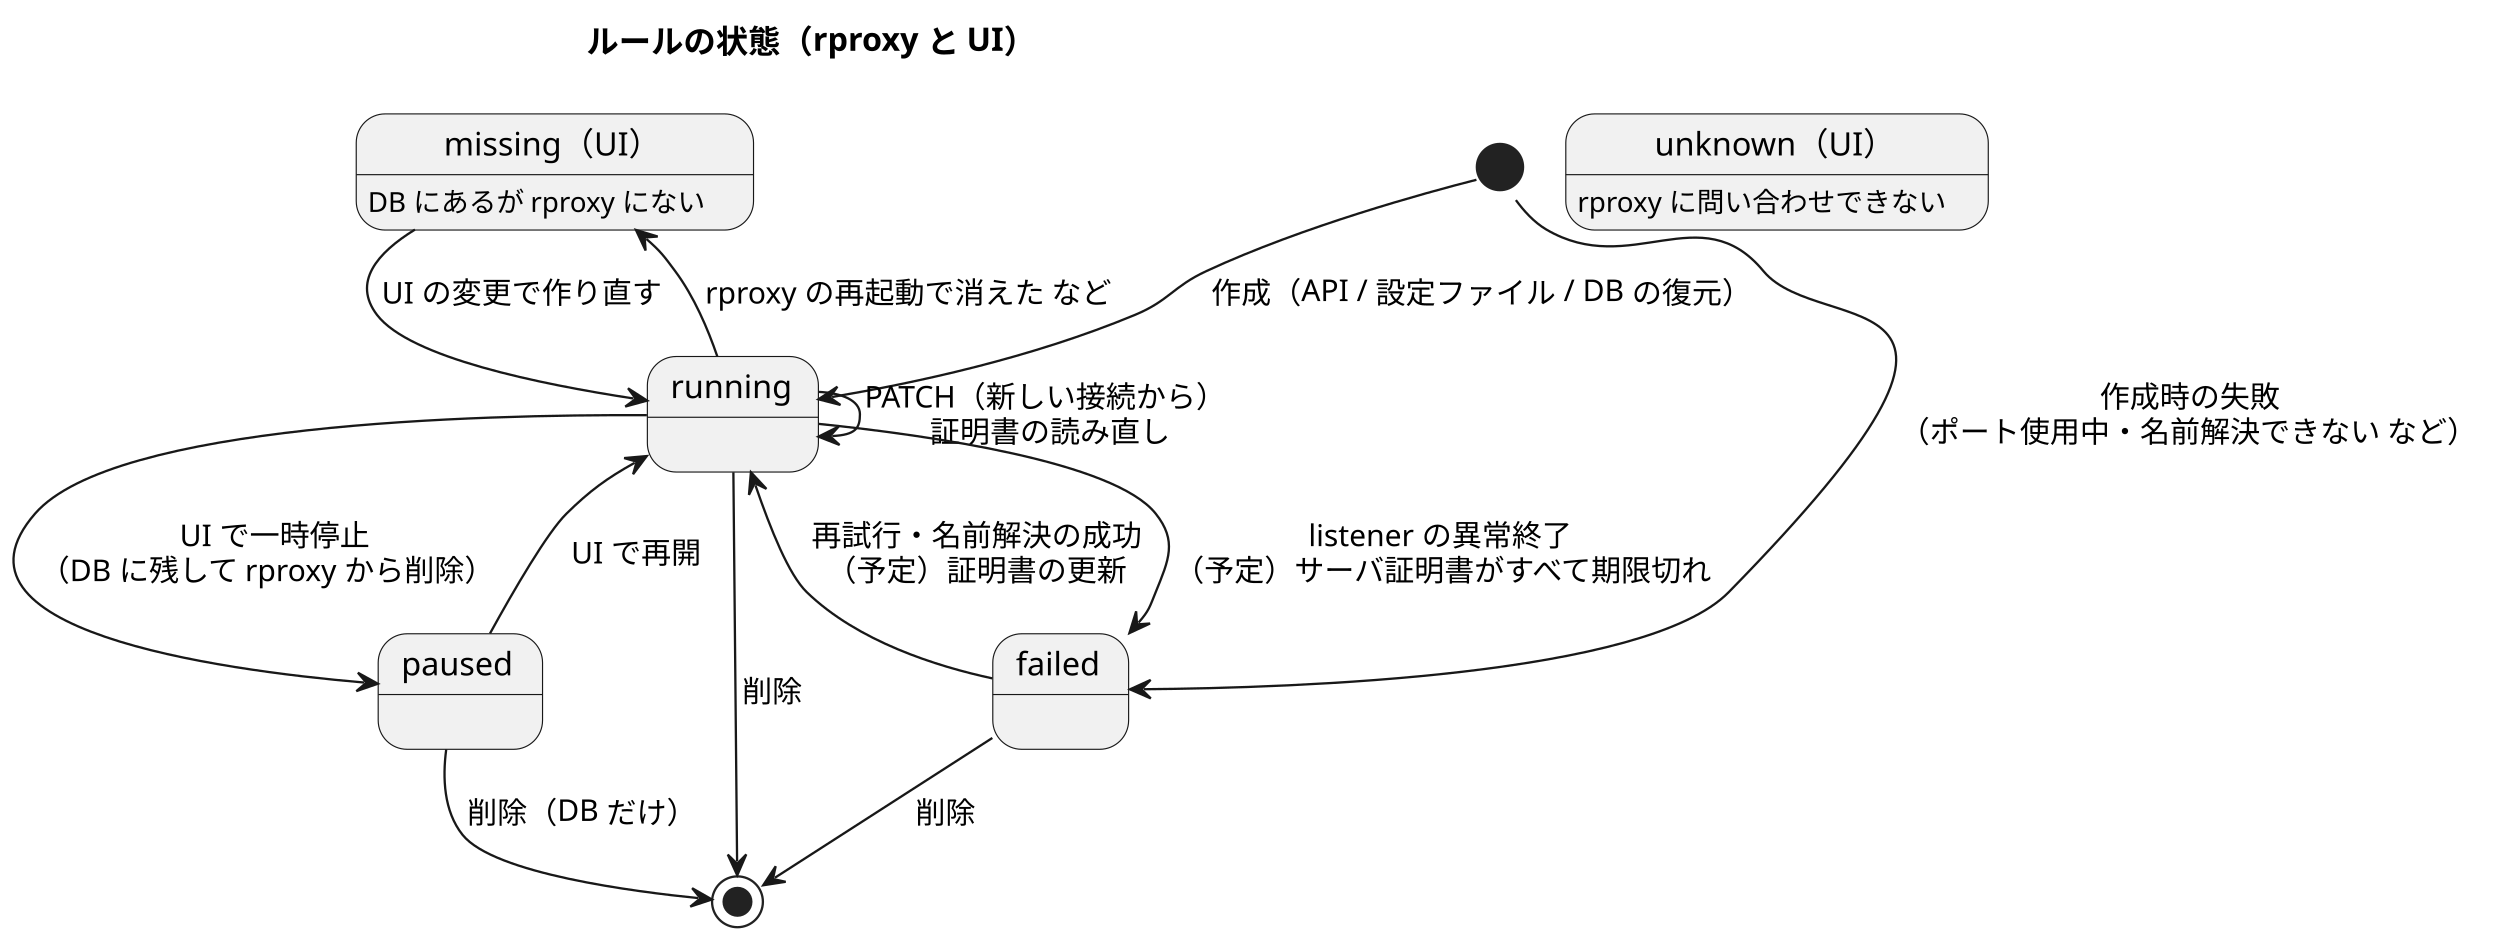
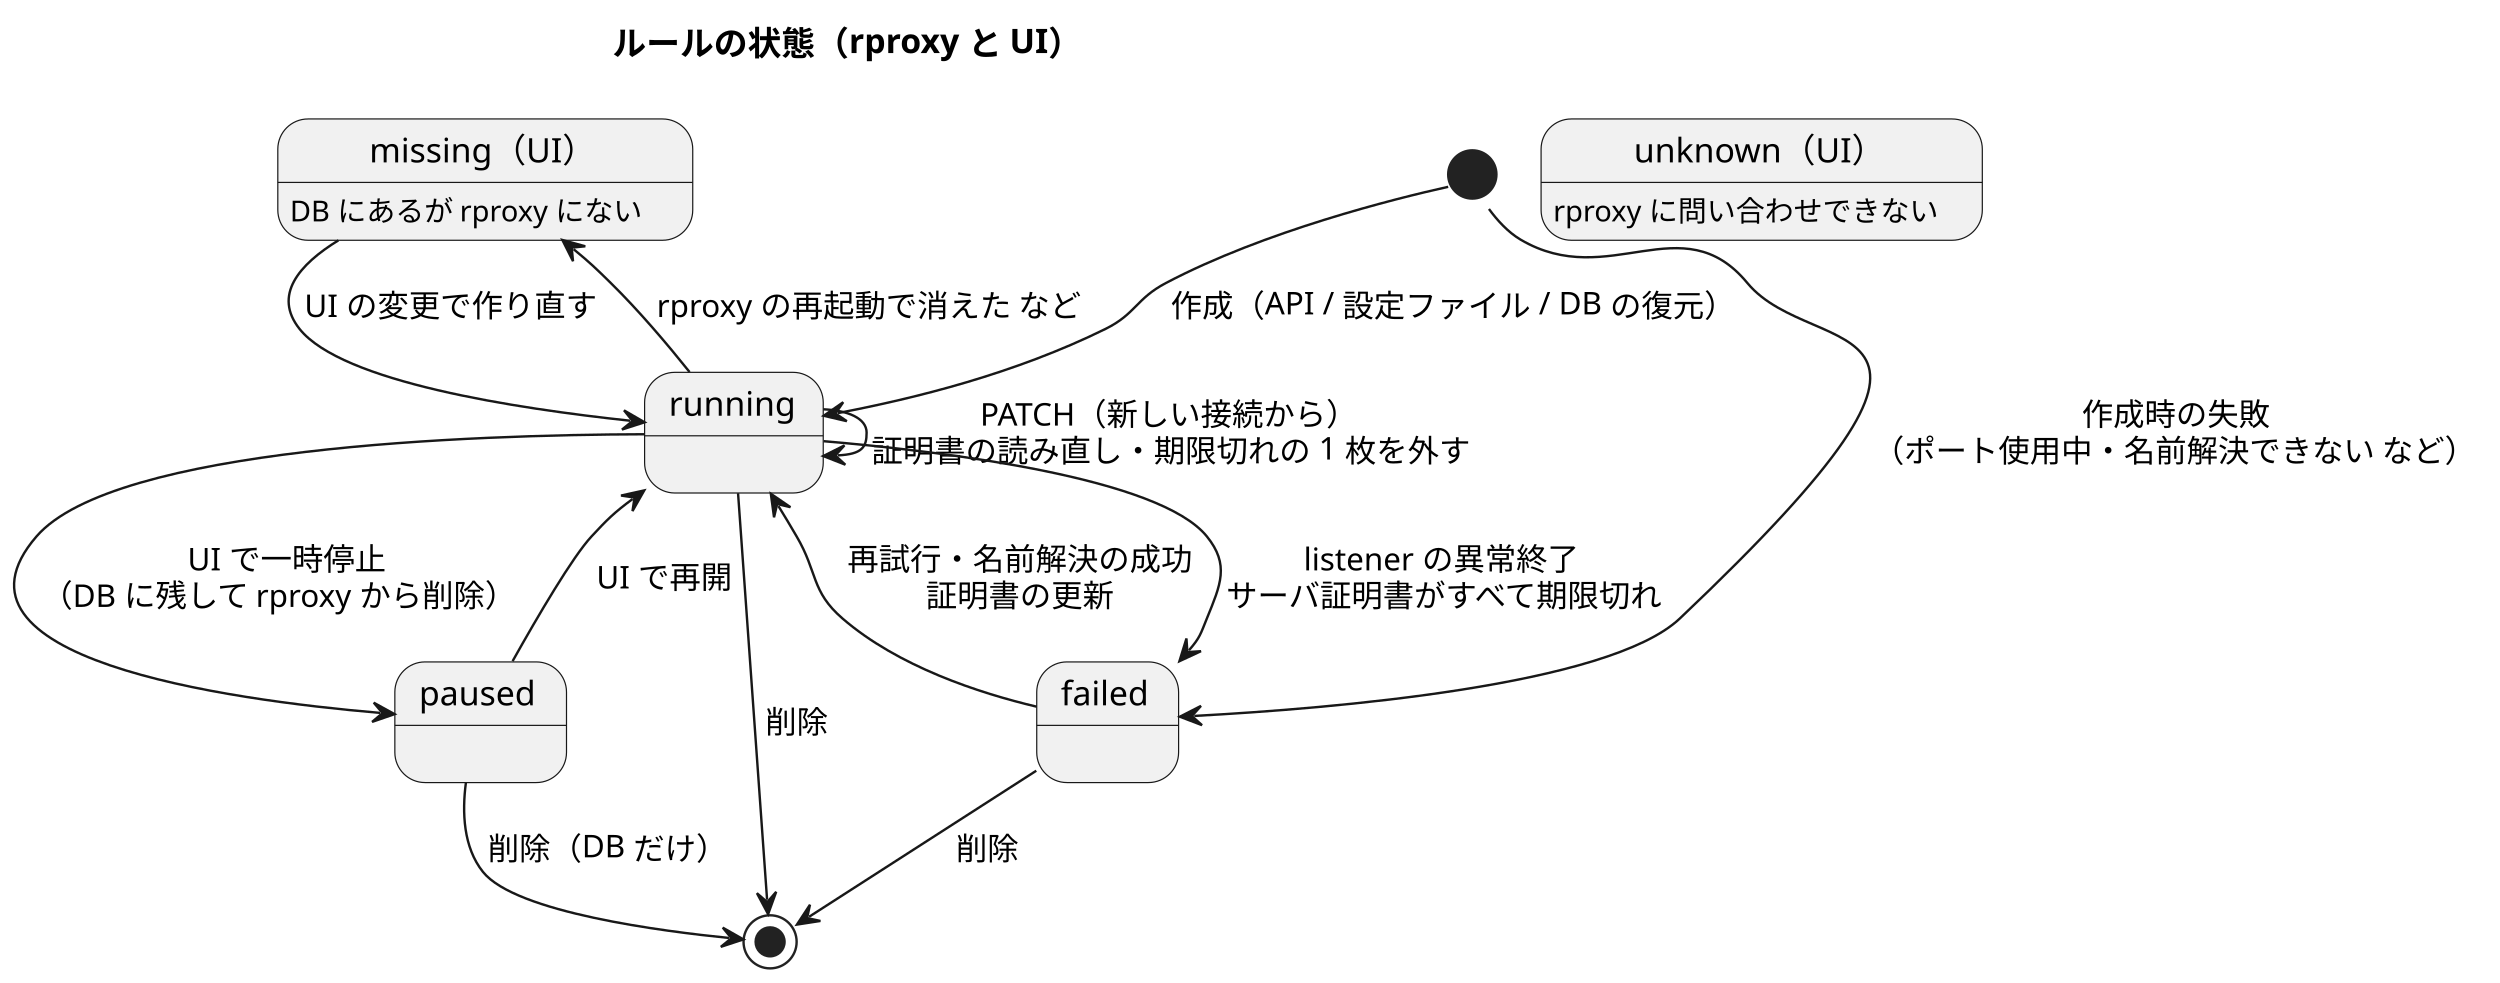
- <svg xmlns="http://www.w3.org/2000/svg" contentStyleType="text/css" data-diagram-type="STATE" height="407px" preserveAspectRatio="none" style="width:1082px;height:407px;background:#FFFFFF;" version="1.1" viewBox="0 0 1082 407" width="1082px" zoomAndPan="magnify">
+ <svg xmlns="http://www.w3.org/2000/svg" contentStyleType="text/css" data-diagram-type="STATE" height="407px" preserveAspectRatio="none" style="width:1036px;height:407px;background:#FFFFFF;" version="1.1" viewBox="0 0 1036 407" width="1036px" zoomAndPan="magnify">
  <defs />
  <g>
    <g class="title" data-source-line="2">
      <text fill="#000000" font-family="sans-serif" font-size="14" font-weight="bold" lengthAdjust="spacing" textLength="203.929" x="253.785" y="22.995">ルールの状態（rproxy と UI）</text>
    </g>
    <g>
-       <rect fill="#F1F1F1" height="50.266" rx="12.5" ry="12.5" style="stroke:#181818;stroke-width:0.5;" width="171.946" x="154.179" y="49.297" />
-       <line style="stroke:#181818;stroke-width:0.5;" x1="154.179" x2="326.125" y1="75.594" y2="75.594" />
-       <text fill="#000000" font-family="sans-serif" font-size="14" lengthAdjust="spacing" textLength="96.141" x="192.081" y="67.292">missing（UI）</text>
-       <text fill="#000000" font-family="sans-serif" font-size="12" lengthAdjust="spacing" textLength="151.946" x="159.179" y="91.732">DB にあるが rproxy にない</text>
+       <rect fill="#F1F1F1" height="50.266" rx="12.5" ry="12.5" style="stroke:#181818;stroke-width:0.5;" width="171.946" x="115.125" y="49.297" />
+       <line style="stroke:#181818;stroke-width:0.5;" x1="115.125" x2="287.071" y1="75.594" y2="75.594" />
+       <text fill="#000000" font-family="sans-serif" font-size="14" lengthAdjust="spacing" textLength="96.141" x="153.028" y="67.292">missing（UI）</text>
+       <text fill="#000000" font-family="sans-serif" font-size="12" lengthAdjust="spacing" textLength="151.946" x="120.125" y="91.732">DB にあるが rproxy にない</text>
    </g>
    <g>
-       <rect fill="#F1F1F1" height="50.266" rx="12.5" ry="12.5" style="stroke:#181818;stroke-width:0.5;" width="182.845" x="677.679" y="49.297" />
-       <line style="stroke:#181818;stroke-width:0.5;" x1="677.679" x2="860.523" y1="75.594" y2="75.594" />
-       <text fill="#000000" font-family="sans-serif" font-size="14" lengthAdjust="spacing" textLength="105.991" x="716.106" y="67.292">unknown（UI）</text>
-       <text fill="#000000" font-family="sans-serif" font-size="12" lengthAdjust="spacing" textLength="162.845" x="682.679" y="91.732">rproxy に問い合わせできない</text>
+       <rect fill="#F1F1F1" height="50.266" rx="12.5" ry="12.5" style="stroke:#181818;stroke-width:0.5;" width="182.845" x="638.625" y="49.297" />
+       <line style="stroke:#181818;stroke-width:0.5;" x1="638.625" x2="821.47" y1="75.594" y2="75.594" />
+       <text fill="#000000" font-family="sans-serif" font-size="14" lengthAdjust="spacing" textLength="105.991" x="677.052" y="67.292">unknown（UI）</text>
+       <text fill="#000000" font-family="sans-serif" font-size="12" lengthAdjust="spacing" textLength="162.845" x="643.625" y="91.732">rproxy に問い合わせできない</text>
    </g>
-     <ellipse cx="649.179" cy="72.297" fill="#222222" rx="10" ry="10" style="stroke:#222222;stroke-width:1;" />
+     <ellipse cx="610.125" cy="72.297" fill="#222222" rx="10" ry="10" style="stroke:#222222;stroke-width:1;" />
    <g>
-       <rect fill="#F1F1F1" height="50" rx="12.5" ry="12.5" style="stroke:#181818;stroke-width:0.5;" width="74.024" x="280.179" y="154.297" />
-       <line style="stroke:#181818;stroke-width:0.5;" x1="280.179" x2="354.203" y1="180.594" y2="180.594" />
-       <text fill="#000000" font-family="sans-serif" font-size="14" lengthAdjust="spacing" textLength="54.024" x="290.179" y="172.292">running</text>
+       <rect fill="#F1F1F1" height="50" rx="12.5" ry="12.5" style="stroke:#181818;stroke-width:0.5;" width="74.024" x="267.125" y="154.297" />
+       <line style="stroke:#181818;stroke-width:0.5;" x1="267.125" x2="341.149" y1="180.594" y2="180.594" />
+       <text fill="#000000" font-family="sans-serif" font-size="14" lengthAdjust="spacing" textLength="54.024" x="277.125" y="172.292">running</text>
    </g>
    <g>
-       <rect fill="#F1F1F1" height="50" rx="12.5" ry="12.5" style="stroke:#181818;stroke-width:0.5;" width="58.787" x="429.679" y="274.297" />
-       <line style="stroke:#181818;stroke-width:0.5;" x1="429.679" x2="488.466" y1="300.594" y2="300.594" />
-       <text fill="#000000" font-family="sans-serif" font-size="14" lengthAdjust="spacing" textLength="38.787" x="439.679" y="292.292">failed</text>
+       <rect fill="#F1F1F1" height="50" rx="12.5" ry="12.5" style="stroke:#181818;stroke-width:0.5;" width="58.787" x="429.625" y="274.297" />
+       <line style="stroke:#181818;stroke-width:0.5;" x1="429.625" x2="488.412" y1="300.594" y2="300.594" />
+       <text fill="#000000" font-family="sans-serif" font-size="14" lengthAdjust="spacing" textLength="38.787" x="439.625" y="292.292">failed</text>
    </g>
    <g>
-       <rect fill="#F1F1F1" height="50" rx="12.5" ry="12.5" style="stroke:#181818;stroke-width:0.5;" width="71.133" x="163.679" y="274.297" />
-       <line style="stroke:#181818;stroke-width:0.5;" x1="163.679" x2="234.811" y1="300.594" y2="300.594" />
-       <text fill="#000000" font-family="sans-serif" font-size="14" lengthAdjust="spacing" textLength="51.133" x="173.679" y="292.292">paused</text>
+       <rect fill="#F1F1F1" height="50" rx="12.5" ry="12.5" style="stroke:#181818;stroke-width:0.5;" width="71.133" x="163.625" y="274.297" />
+       <line style="stroke:#181818;stroke-width:0.5;" x1="163.625" x2="234.758" y1="300.594" y2="300.594" />
+       <text fill="#000000" font-family="sans-serif" font-size="14" lengthAdjust="spacing" textLength="51.133" x="173.625" y="292.292">paused</text>
    </g>
-     <ellipse cx="319.179" cy="390.297" fill="none" rx="11" ry="11" style="stroke:#222222;stroke-width:1;" />
-     <ellipse cx="319.179" cy="390.297" fill="#222222" rx="6" ry="6" style="stroke:#222222;stroke-width:1;" />
+     <ellipse cx="319.125" cy="390.297" fill="none" rx="11" ry="11" style="stroke:#222222;stroke-width:1;" />
+     <ellipse cx="319.125" cy="390.297" fill="#222222" rx="6" ry="6" style="stroke:#222222;stroke-width:1;" />
    <g class="link" data-entity-1="ent0002" data-entity-2="ent0003" data-link-type="dependency" id="lnk4">
-       <polygon fill="#181818" points="354.215,172.818,363.758,175.253,359.144,171.98,362.417,167.366,354.215,172.818" style="stroke:#181818;stroke-width:1;" />
-       <path d="M638.998,77.806 C617.049,83.399 563.885,97.936 522.179,117.297 C507.521,124.101 506.104,130.103 491.179,136.297 C445.829,155.116 396.092,165.698 360.13,171.812" fill="none" style="stroke:#181818;stroke-width:1;" />
-       <text fill="#000000" font-family="sans-serif" font-size="13" lengthAdjust="spacing" textLength="237.917" x="524.179" y="131.364">作成（API / 設定ファイル / DB の復元）</text>
+       <polygon fill="#181818" points="341.334,172.296,350.925,174.537,346.245,171.358,349.424,166.679,341.334,172.296" style="stroke:#181818;stroke-width:1;" />
+       <path d="M600.122,77.414 C578.076,82.33 524.017,95.767 483.125,117.297 C470.776,123.799 470.642,130.125 458.125,136.297 C420.468,154.863 379.341,165.038 347.227,171.171" fill="none" style="stroke:#181818;stroke-width:1;" />
+       <text fill="#000000" font-family="sans-serif" font-size="13" lengthAdjust="spacing" textLength="237.917" x="485.125" y="131.364">作成（API / 設定ファイル / DB の復元）</text>
    </g>
    <g class="link" data-entity-1="ent0002" data-entity-2="ent0005" data-link-type="dependency" id="lnk6">
-       <polygon fill="#181818" points="489.022,298.349,498.055,302.274,494.022,298.307,497.988,294.274,489.022,298.349" style="stroke:#181818;stroke-width:1;" />
-       <path d="M656.077,86.607 C659.463,91.233 663.946,96.212 669.179,99.297 C705.823,120.897 736.076,84.512 763.179,117.297 C788.293,147.677 886.984,114.693 748.179,256.297 C712.599,292.594 561.477,297.749 495.022,298.299" fill="none" style="stroke:#181818;stroke-width:1;" />
-       <text fill="#000000" font-family="sans-serif" font-size="13" lengthAdjust="spacing" textLength="78" x="908.745" y="176.364">作成時の失敗</text>
-       <text fill="#000000" font-family="sans-serif" font-size="13" lengthAdjust="spacing" textLength="251.133" x="822.179" y="191.497">（ポート使用中・名前解決できない など）</text>
+       <polygon fill="#181818" points="488.918,297.005,498.121,300.512,493.91,296.735,497.688,292.524,488.918,297.005" style="stroke:#181818;stroke-width:1;" />
+       <path d="M617.023,86.607 C620.409,91.233 624.892,96.212 630.125,99.297 C666.769,120.897 697.022,84.512 724.125,117.297 C751.89,150.883 836.942,122.864 696.125,256.297 C666.702,284.176 551.76,293.596 494.909,296.68" fill="none" style="stroke:#181818;stroke-width:1;" />
+       <text fill="#000000" font-family="sans-serif" font-size="13" lengthAdjust="spacing" textLength="78" x="862.691" y="176.364">作成時の失敗</text>
+       <text fill="#000000" font-family="sans-serif" font-size="13" lengthAdjust="spacing" textLength="251.133" x="776.125" y="191.497">（ポート使用中・名前解決できない など）</text>
    </g>
    <g class="link" data-entity-1="ent0003" data-entity-2="ent0003" data-link-type="dependency" id="lnk7">
-       <polygon fill="#181818" points="354.194,188.987,363.368,192.57,359.189,188.758,363.001,184.579,354.194,188.987" style="stroke:#181818;stroke-width:1;" />
-       <path d="M354.194,169.606 C364.388,170.075 372.179,173.305 372.179,179.297 C372.179,185.289 370.382,188.244 360.188,188.712" fill="none" style="stroke:#181818;stroke-width:1;" />
-       <text fill="#000000" font-family="sans-serif" font-size="13" lengthAdjust="spacing" textLength="160.526" x="374.179" y="176.364">PATCH（新しい接続から）</text>
-       <text fill="#000000" font-family="sans-serif" font-size="13" lengthAdjust="spacing" textLength="104" x="402.442" y="191.497">証明書の読み直し</text>
+       <polygon fill="#181818" points="341.14,188.987,350.314,192.57,346.135,188.758,349.947,184.579,341.14,188.987" style="stroke:#181818;stroke-width:1;" />
+       <path d="M341.14,169.606 C351.334,170.075 359.125,173.305 359.125,179.297 C359.125,185.289 357.328,188.244 347.134,188.712" fill="none" style="stroke:#181818;stroke-width:1;" />
+       <text fill="#000000" font-family="sans-serif" font-size="13" lengthAdjust="spacing" textLength="160.526" x="406.13" y="176.364">PATCH（新しい接続から）</text>
+       <text fill="#000000" font-family="sans-serif" font-size="13" lengthAdjust="spacing" textLength="250.536" x="361.125" y="191.497">証明書の読み直し・期限切れの 1 枚を外す</text>
    </g>
    <g class="link" data-entity-1="ent0003" data-entity-2="ent0005" data-link-type="dependency" id="lnk8">
-       <polygon fill="#181818" points="488.809,273.996,497.743,269.85,492.099,270.23,491.718,264.586,488.809,273.996" style="stroke:#181818;stroke-width:1;" />
-       <path d="M354.387,183.464 C402.513,188.422 482.307,199.859 500.179,222.297 C509.593,234.117 505.877,242.301 500.179,256.297 C497.566,262.714 497.395,264.168 492.757,269.477" fill="none" style="stroke:#181818;stroke-width:1;" />
-       <text fill="#000000" font-family="sans-serif" font-size="13" lengthAdjust="spacing" textLength="117.806" x="566.276" y="236.364">listener の異常終了</text>
-       <text fill="#000000" font-family="sans-serif" font-size="13" lengthAdjust="spacing" textLength="234" x="508.179" y="251.497">（予定）サーバ証明書がすべて期限切れ</text>
+       <polygon fill="#181818" points="488.755,273.996,497.689,269.85,492.045,270.23,491.664,264.586,488.755,273.996" style="stroke:#181818;stroke-width:1;" />
+       <path d="M341.339,182.836 C392.52,187.192 480.544,198.076 500.125,222.297 C509.625,234.048 505.823,242.301 500.125,256.297 C497.512,262.714 497.341,264.168 492.703,269.477" fill="none" style="stroke:#181818;stroke-width:1;" />
+       <text fill="#000000" font-family="sans-serif" font-size="13" lengthAdjust="spacing" textLength="117.806" x="540.222" y="236.364">listener の異常終了</text>
+       <text fill="#000000" font-family="sans-serif" font-size="13" lengthAdjust="spacing" textLength="182" x="508.125" y="251.497">サーバ証明書がすべて期限切れ</text>
    </g>
    <g class="link" data-entity-1="ent0005" data-entity-2="ent0003" data-link-type="dependency" id="lnk9">
-       <polygon fill="#181818" points="324.991,204.373,324.151,214.186,326.625,209.099,331.712,211.572,324.991,204.373" style="stroke:#181818;stroke-width:1;" />
-       <path d="M429.558,293.62 C405.2,288.366 371.224,277.609 349.179,256.297 C341.408,248.784 333.631,229.363 326.951,210.044" fill="none" style="stroke:#181818;stroke-width:1;" />
-       <text fill="#000000" font-family="sans-serif" font-size="13" lengthAdjust="spacing" textLength="143" x="351.179" y="236.364">再試行・名前解決の成功</text>
-       <text fill="#000000" font-family="sans-serif" font-size="13" lengthAdjust="spacing" textLength="130" x="357.679" y="251.497">（予定）証明書の更新</text>
+       <polygon fill="#181818" points="319.434,204.615,320.757,214.374,322.06,208.869,327.565,210.172,319.434,204.615" style="stroke:#181818;stroke-width:1;" />
+       <path d="M429.613,292.86 C405.648,287.179 372.164,276.219 349.125,256.297 C336.031,244.974 338.905,237.215 330.125,222.297 C326.732,216.532 326.144,215.487 322.585,209.72" fill="none" style="stroke:#181818;stroke-width:1;" />
+       <text fill="#000000" font-family="sans-serif" font-size="13" lengthAdjust="spacing" textLength="143" x="351.125" y="236.364">再試行・名前解決の成功</text>
+       <text fill="#000000" font-family="sans-serif" font-size="13" lengthAdjust="spacing" textLength="78" x="383.625" y="251.497">証明書の更新</text>
    </g>
    <g class="link" data-entity-1="ent0003" data-entity-2="ent0010" data-link-type="dependency" id="lnk11">
-       <polygon fill="#181818" points="163.528,295.917,154.906,291.157,158.547,295.486,154.217,299.127,163.528,295.917" style="stroke:#181818;stroke-width:1;" />
-       <path d="M279.963,179.685 C206.958,179.366 49.111,183.319 15.179,222.297 C-28.677,272.673 92.554,289.785 157.55,295.4" fill="none" style="stroke:#181818;stroke-width:1;" />
-       <text fill="#000000" font-family="sans-serif" font-size="13" lengthAdjust="spacing" textLength="82.481" x="77.742" y="236.364">UI で一時停止</text>
-       <text fill="#000000" font-family="sans-serif" font-size="13" lengthAdjust="spacing" textLength="203.608" x="17.179" y="251.497">（DB に残して rproxy から削除）</text>
+       <polygon fill="#181818" points="163.502,295.941,154.877,291.186,158.52,295.514,154.193,299.157,163.502,295.941" style="stroke:#181818;stroke-width:1;" />
+       <path d="M266.871,179.951 C196.293,180.175 47.261,185.153 15.125,222.297 C-28.576,272.808 92.575,289.854 157.524,295.428" fill="none" style="stroke:#181818;stroke-width:1;" />
+       <text fill="#000000" font-family="sans-serif" font-size="13" lengthAdjust="spacing" textLength="82.481" x="77.688" y="236.364">UI で一時停止</text>
+       <text fill="#000000" font-family="sans-serif" font-size="13" lengthAdjust="spacing" textLength="203.608" x="17.125" y="251.497">（DB に残して rproxy から削除）</text>
    </g>
    <g class="link" data-entity-1="ent0010" data-entity-2="ent0003" data-link-type="dependency" id="lnk12">
-       <polygon fill="#181818" points="279.936,197.383,270.125,198.253,275.564,199.809,274.007,205.248,279.936,197.383" style="stroke:#181818;stroke-width:1;" />
-       <path d="M212.066,274.17 C222.558,255.108 236.933,230.41 245.179,222.297 C255.185,212.452 262.699,206.949 274.69,200.295" fill="none" style="stroke:#181818;stroke-width:1;" />
-       <text fill="#000000" font-family="sans-serif" font-size="13" lengthAdjust="spacing" textLength="56.481" x="247.179" y="243.864">UI で再開</text>
+       <polygon fill="#181818" points="266.971,203.23,257.354,205.355,262.948,206.198,262.104,211.792,266.971,203.23" style="stroke:#181818;stroke-width:1;" />
+       <path d="M212.418,273.978 C223.007,255.082 237.308,230.718 245.125,222.297 C251.54,215.386 254.433,212.482 262.143,206.792" fill="none" style="stroke:#181818;stroke-width:1;" />
+       <text fill="#000000" font-family="sans-serif" font-size="13" lengthAdjust="spacing" textLength="56.481" x="247.125" y="243.864">UI で再開</text>
    </g>
    <g class="link" data-entity-1="ent0003" data-entity-2="ent0013" data-link-type="dependency" id="lnk14">
-       <polygon fill="#181818" points="319.07,378.829,322.984,369.791,319.022,373.829,314.984,369.868,319.07,378.829" style="stroke:#181818;stroke-width:1;" />
-       <path d="M317.408,204.387 C317.839,249.635 318.697,339.749 319.012,372.829" fill="none" style="stroke:#181818;stroke-width:1;" />
-       <text fill="#000000" font-family="sans-serif" font-size="13" lengthAdjust="spacing" textLength="26" x="321.179" y="303.864">削除</text>
+       <polygon fill="#181818" points="318.306,378.829,321.654,369.567,317.95,373.842,313.675,370.137,318.306,378.829" style="stroke:#181818;stroke-width:1;" />
+       <path d="M305.846,204.387 C309.078,249.635 315.515,339.764 317.878,372.844" fill="none" style="stroke:#181818;stroke-width:1;" />
+       <text fill="#000000" font-family="sans-serif" font-size="13" lengthAdjust="spacing" textLength="26" x="317.125" y="303.864">削除</text>
    </g>
    <g class="link" data-entity-1="ent0005" data-entity-2="ent0013" data-link-type="dependency" id="lnk15">
-       <polygon fill="#181818" points="330.303,383.145,340.037,381.643,334.509,380.442,335.711,374.914,330.303,383.145" style="stroke:#181818;stroke-width:1;" />
-       <path d="M429.488,319.384 C398.506,339.301 356.589,366.247 335.35,379.901" fill="none" style="stroke:#181818;stroke-width:1;" />
-       <text fill="#000000" font-family="sans-serif" font-size="13" lengthAdjust="spacing" textLength="26" x="396.179" y="356.364">削除</text>
+       <polygon fill="#181818" points="330.249,383.145,339.983,381.643,334.455,380.442,335.657,374.914,330.249,383.145" style="stroke:#181818;stroke-width:1;" />
+       <path d="M429.434,319.384 C398.452,339.301 356.535,366.247 335.296,379.901" fill="none" style="stroke:#181818;stroke-width:1;" />
+       <text fill="#000000" font-family="sans-serif" font-size="13" lengthAdjust="spacing" textLength="26" x="396.125" y="356.364">削除</text>
    </g>
    <g class="link" data-entity-1="ent0010" data-entity-2="ent0013" data-link-type="dependency" id="lnk16">
-       <polygon fill="#181818" points="308.119,389.291,299.563,384.413,303.144,388.792,298.765,392.373,308.119,389.291" style="stroke:#181818;stroke-width:1;" />
-       <path d="M193.124,324.341 C191.499,336.639 192.047,351.118 200.179,361.297 C213.717,378.243 275.275,385.998 302.149,388.692" fill="none" style="stroke:#181818;stroke-width:1;" />
-       <text fill="#000000" font-family="sans-serif" font-size="13" lengthAdjust="spacing" textLength="101.061" x="202.179" y="356.364">削除（DB だけ）</text>
+       <polygon fill="#181818" points="308.065,389.291,299.509,384.413,303.09,388.792,298.711,392.373,308.065,389.291" style="stroke:#181818;stroke-width:1;" />
+       <path d="M193.07,324.341 C191.445,336.639 191.993,351.118 200.125,361.297 C213.663,378.243 275.221,385.998 302.095,388.692" fill="none" style="stroke:#181818;stroke-width:1;" />
+       <text fill="#000000" font-family="sans-serif" font-size="13" lengthAdjust="spacing" textLength="101.061" x="202.125" y="356.364">削除（DB だけ）</text>
    </g>
    <g class="link" data-entity-1="ent0003" data-entity-2="ent0002" data-link-type="dependency" id="lnk17">
-       <polygon fill="#181818" points="275.226,99.508,279.413,108.423,279.006,102.781,284.649,102.374,275.226,99.508" style="stroke:#181818;stroke-width:1;" />
-       <path d="M310.454,154.267 C306.389,142.403 300.382,128.312 292.179,117.297 C287.396,110.875 285.95,108.79 279.762,103.435" fill="none" style="stroke:#181818;stroke-width:1;" />
-       <text fill="#000000" font-family="sans-serif" font-size="13" lengthAdjust="spacing" textLength="180.547" x="305.179" y="131.364">rproxy の再起動で消えた など</text>
+       <polygon fill="#181818" points="233.043,99.443,237.459,108.247,236.907,102.617,242.537,102.065,233.043,99.443" style="stroke:#181818;stroke-width:1;" />
+       <path d="M285.768,154.185 C276.483,142.569 264.74,128.717 253.125,117.297 C246.919,111.195 244.522,108.871 237.68,103.252" fill="none" style="stroke:#181818;stroke-width:1;" />
+       <text fill="#000000" font-family="sans-serif" font-size="13" lengthAdjust="spacing" textLength="180.547" x="272.125" y="131.364">rproxy の再起動で消えた など</text>
    </g>
    <g class="link" data-entity-1="ent0002" data-entity-2="ent0003" data-link-type="dependency" id="lnk18">
-       <polygon fill="#181818" points="280.106,173.378,271.817,168.059,275.164,172.62,270.604,175.967,280.106,173.378" style="stroke:#181818;stroke-width:1;" />
-       <path d="M179.591,99.367 C163.102,109.491 152.413,122.201 163.179,136.297 C177.309,154.797 233.285,166.193 274.176,172.468" fill="none" style="stroke:#181818;stroke-width:1;" />
-       <text fill="#000000" font-family="sans-serif" font-size="13" lengthAdjust="spacing" textLength="121.482" x="165.179" y="131.364">UI の変更で作り直す</text>
+       <polygon fill="#181818" points="267.115,174.993,258.593,170.055,262.144,174.459,257.74,178.01,267.115,174.993" style="stroke:#181818;stroke-width:1;" />
+       <path d="M140.263,99.58 C123.74,109.731 113.1,122.403 124.125,136.297 C141.628,158.354 213.762,169.268 261.149,174.353" fill="none" style="stroke:#181818;stroke-width:1;" />
+       <text fill="#000000" font-family="sans-serif" font-size="13" lengthAdjust="spacing" textLength="121.482" x="126.125" y="131.364">UI の変更で作り直す</text>
    </g>
  </g>
</svg>
